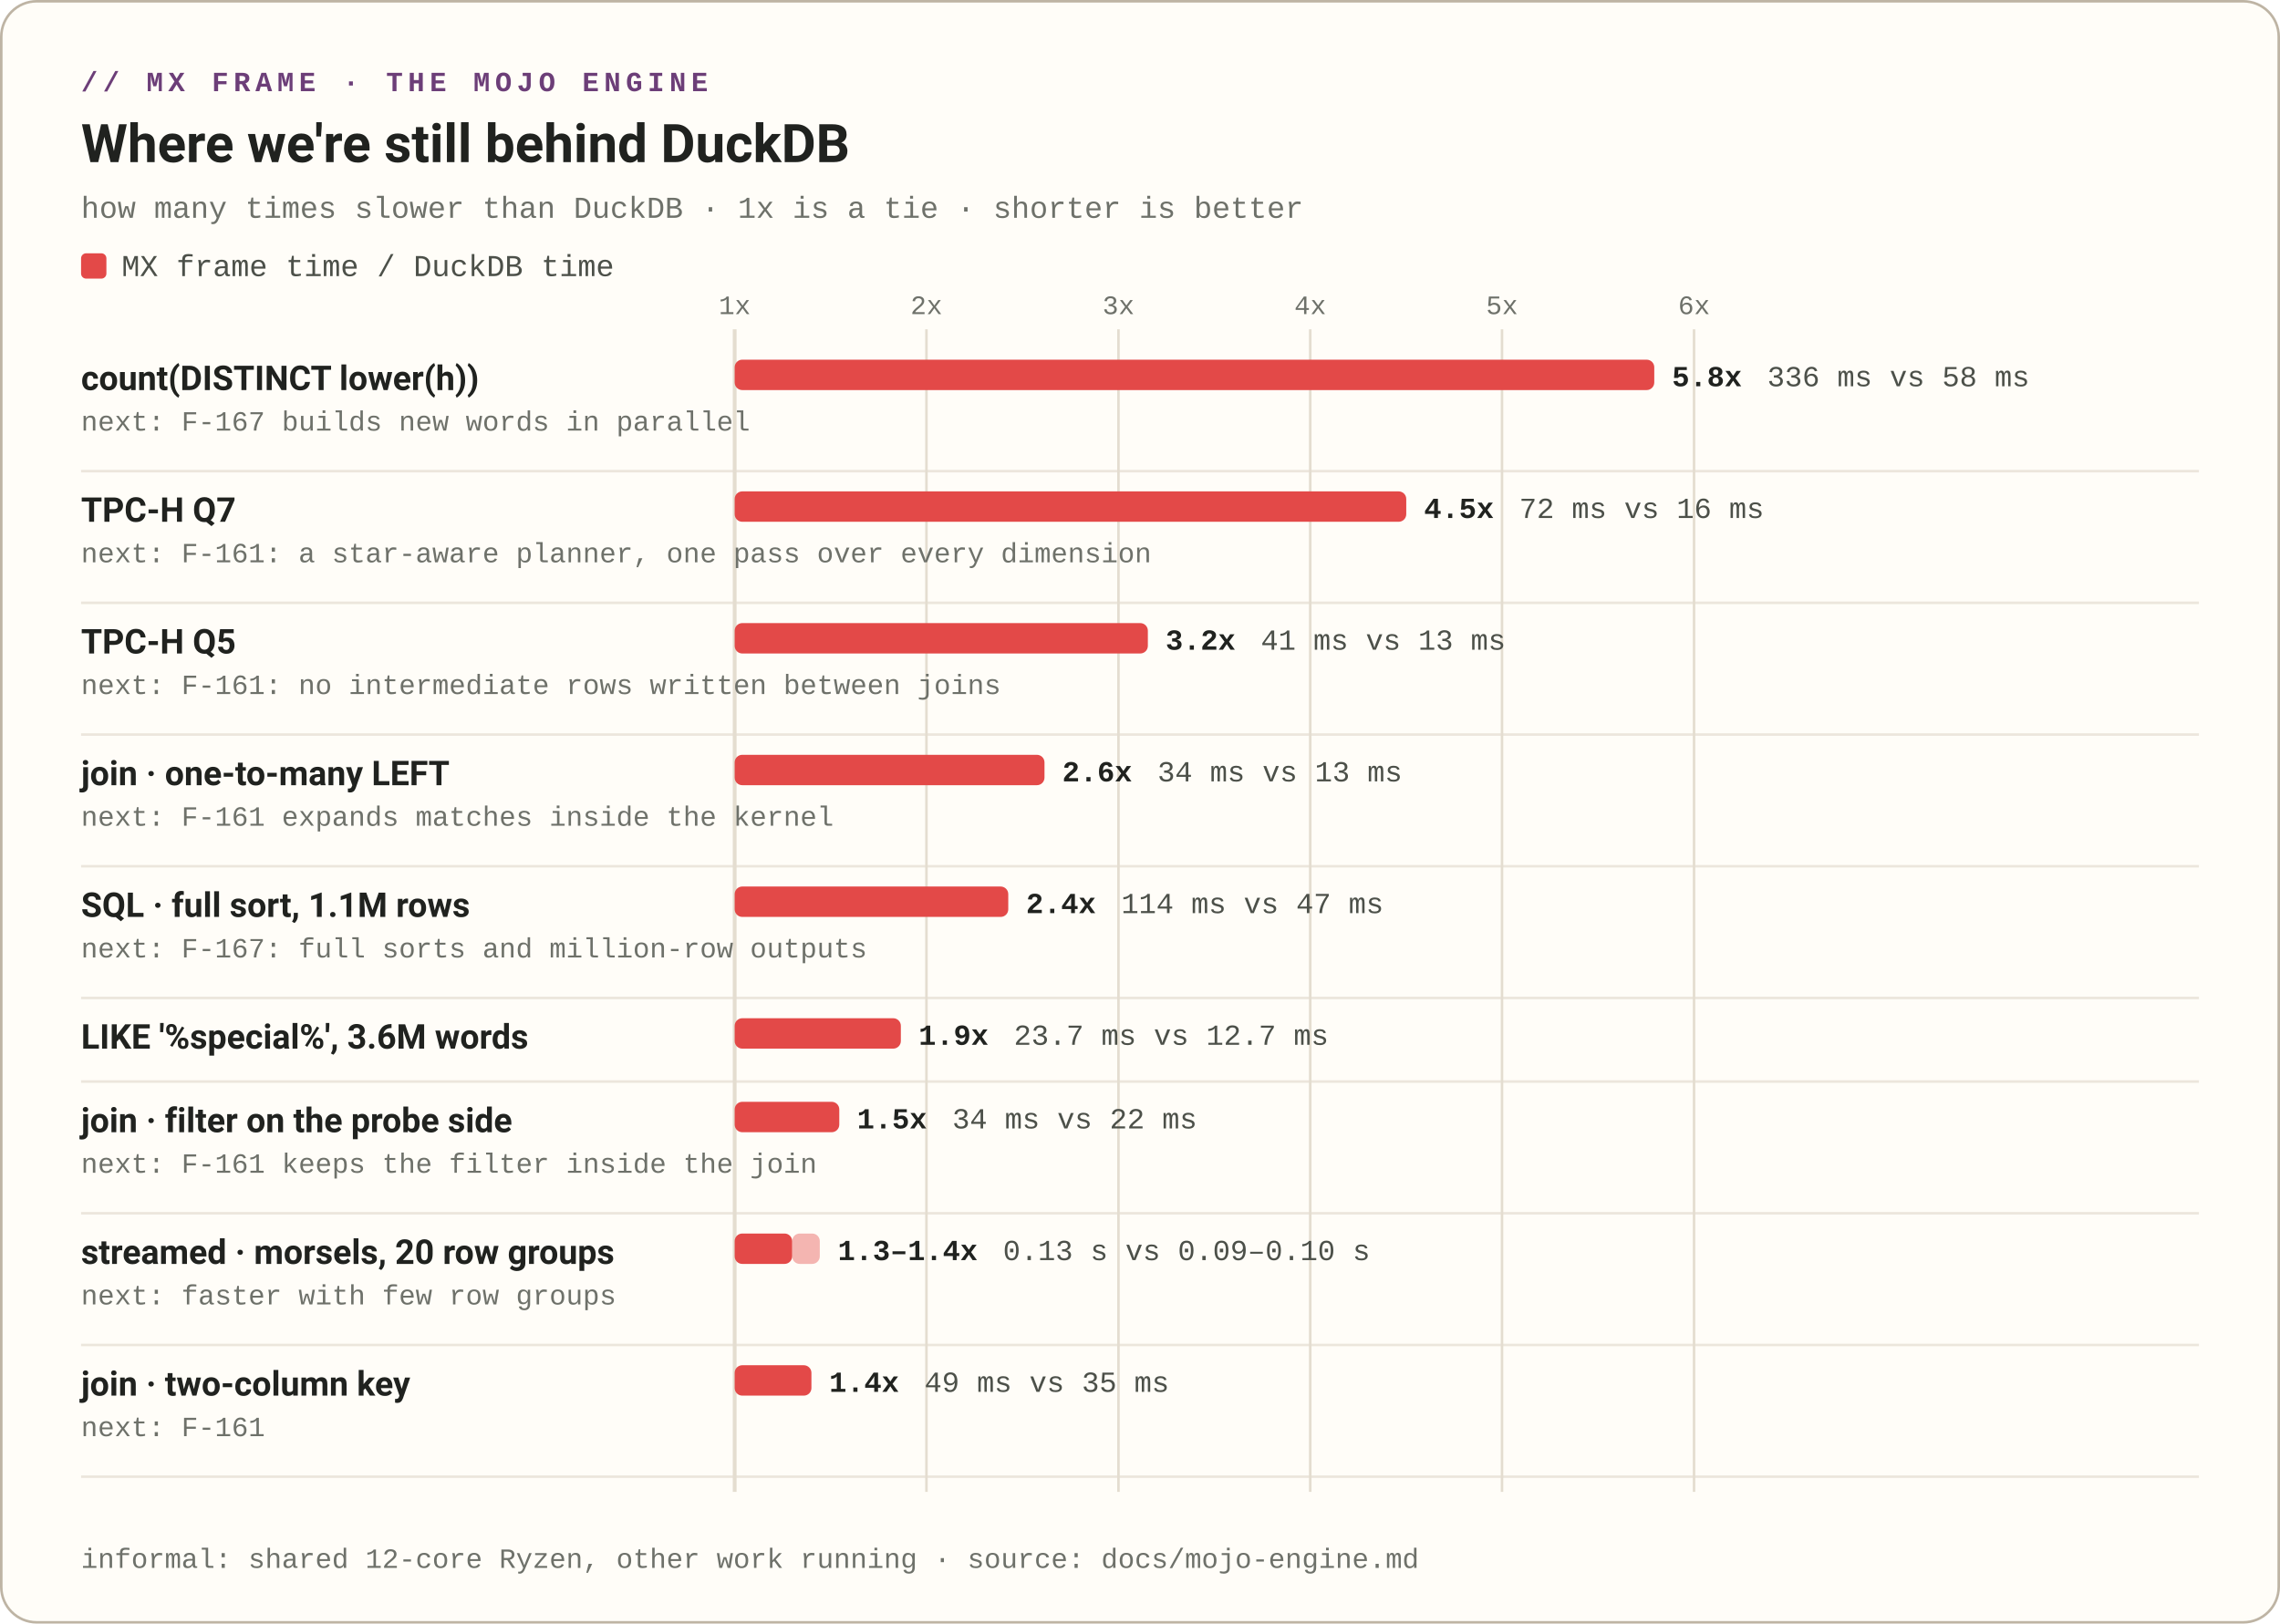
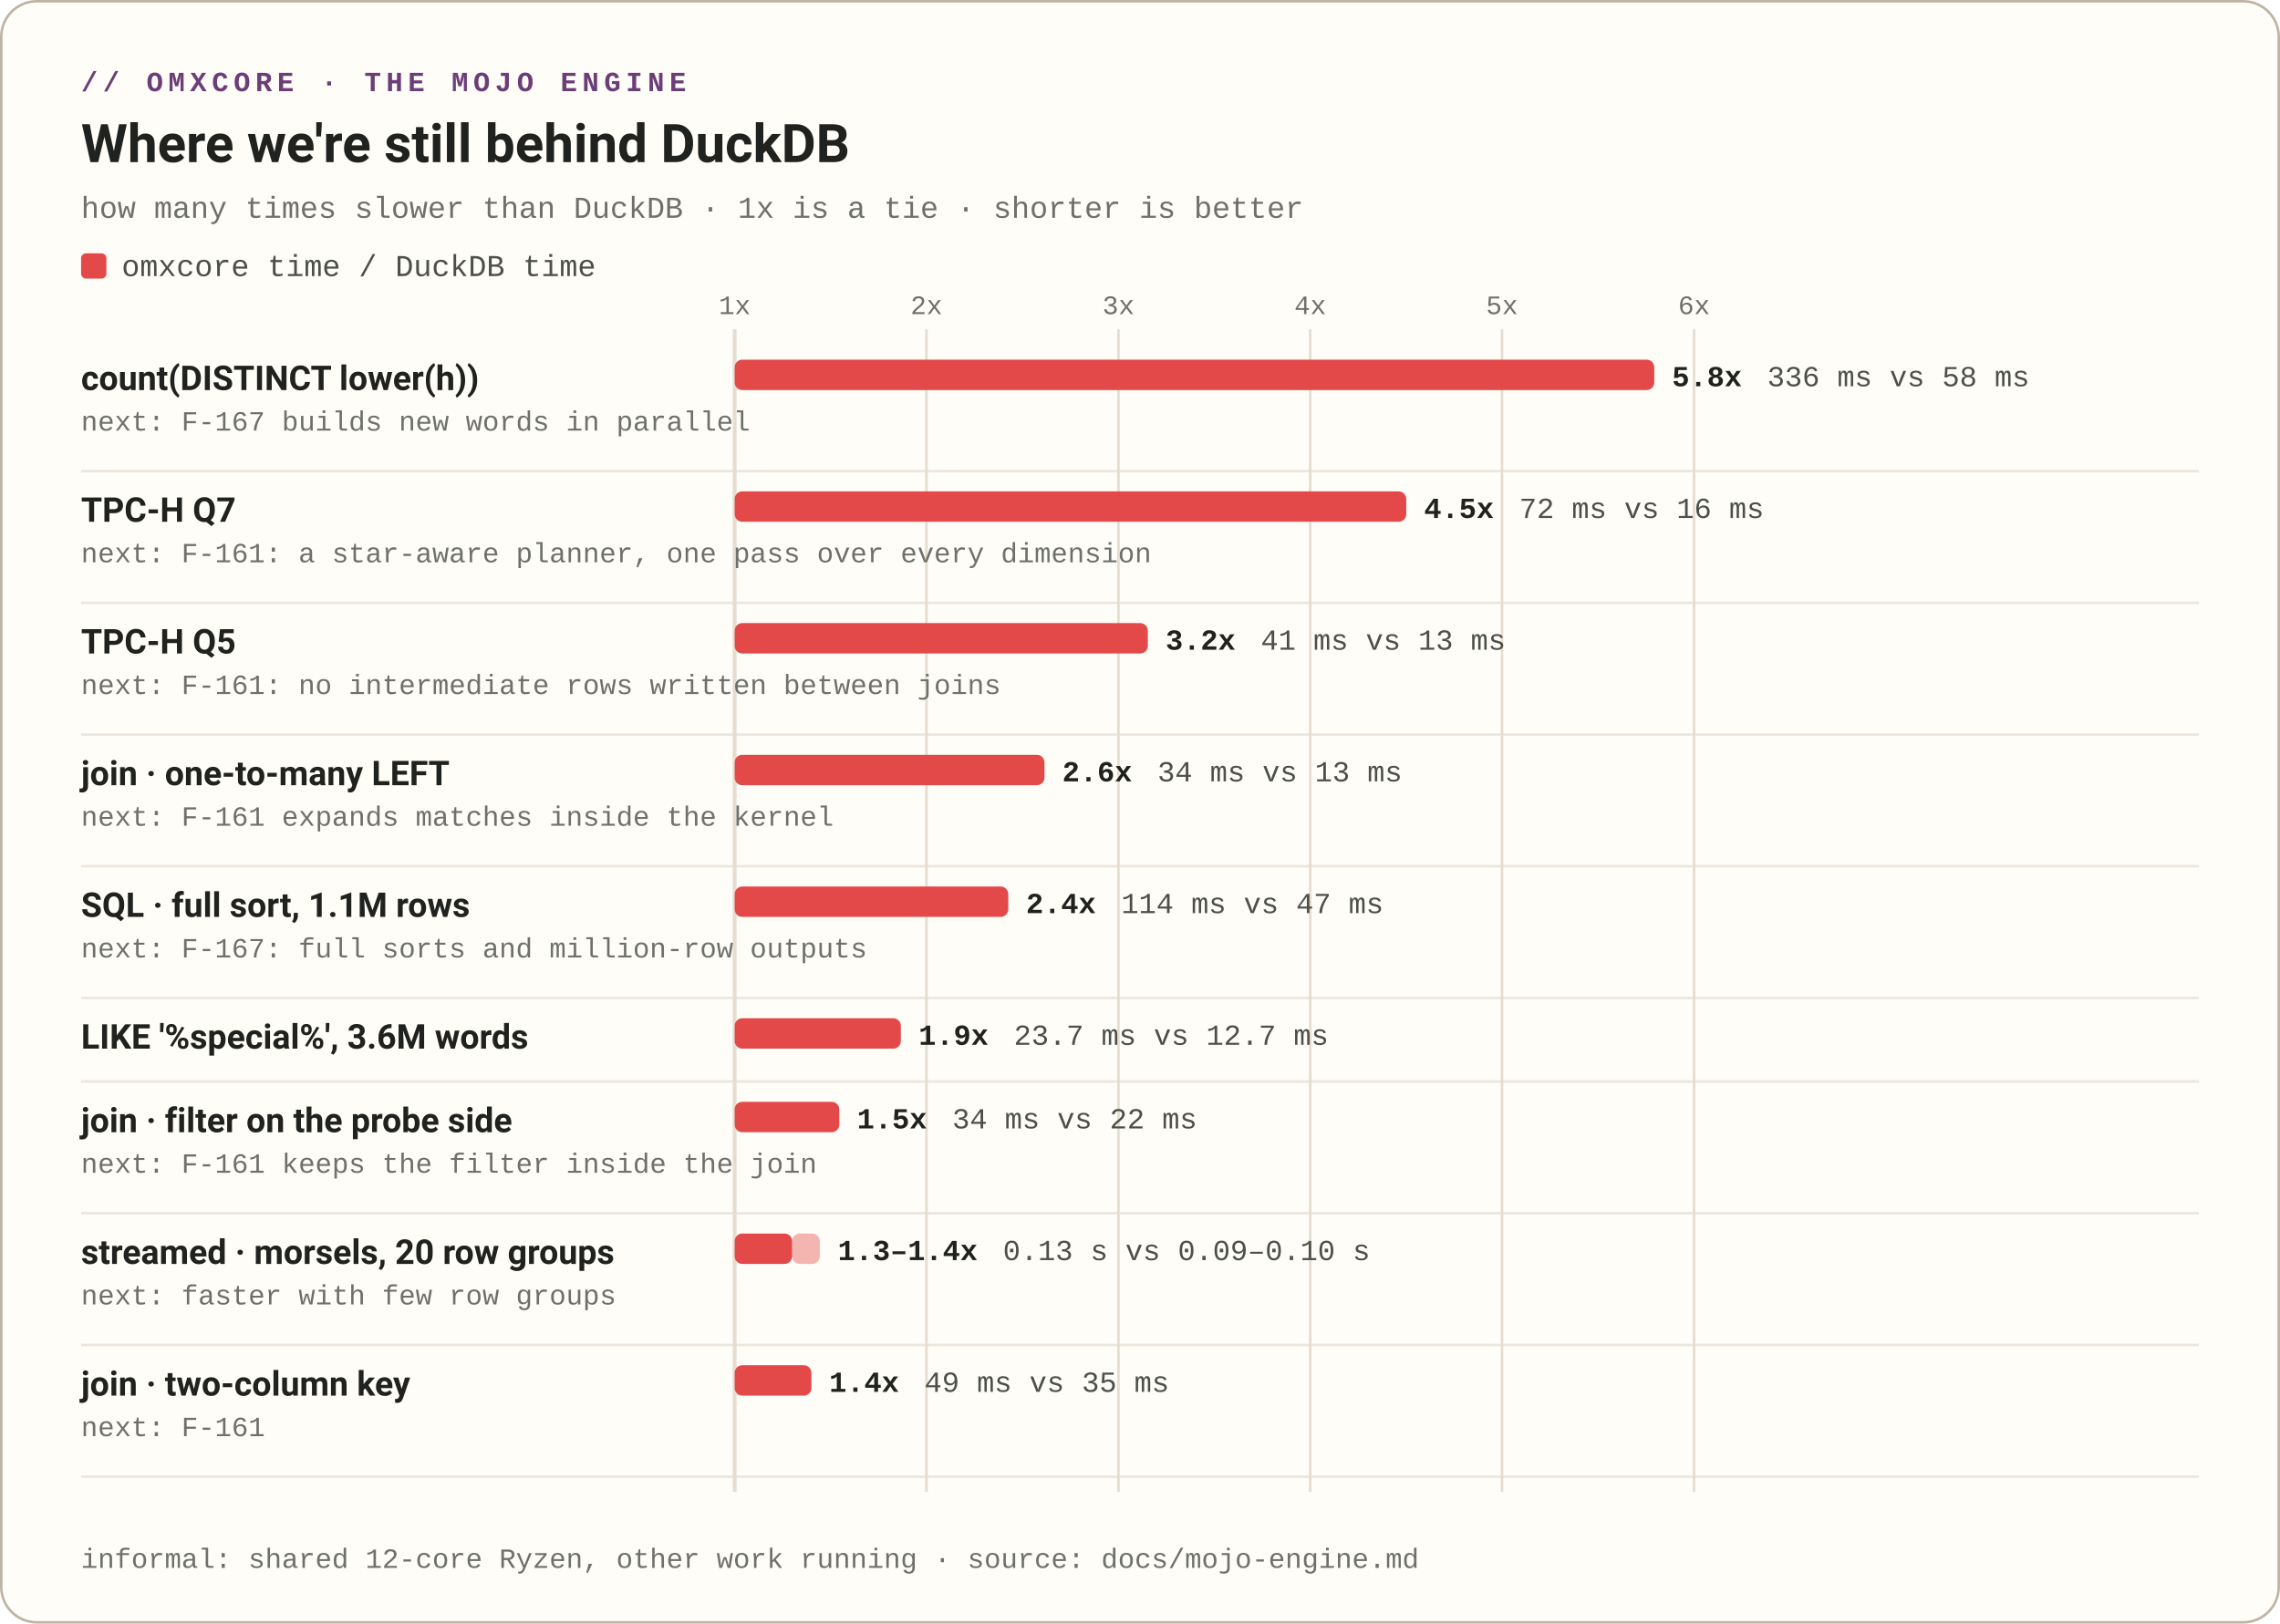
<svg xmlns="http://www.w3.org/2000/svg" width="900" height="641" viewBox="0 0 900 641" role="img" aria-labelledby="t d">
  <rect x=".5" y=".5" width="899" height="640" rx="14" fill="#FFFDF8" stroke="#BEB4A4" />
-   <text x="32.0" y="36.0" font-family="ui-monospace, SFMono-Regular, Menlo, Consolas, 'Liberation Mono', monospace" font-size="11" font-weight="700" fill="#6C3E78" text-anchor="start" letter-spacing="2">// MX FRAME · THE MOJO ENGINE</text>
+   <text x="32.0" y="36.0" font-family="ui-monospace, SFMono-Regular, Menlo, Consolas, 'Liberation Mono', monospace" font-size="11" font-weight="700" fill="#6C3E78" text-anchor="start" letter-spacing="2">// OMXCORE · THE MOJO ENGINE</text>
  <text x="32.0" y="64.0" font-family="system-ui, -apple-system, 'Segoe UI', Roboto, Helvetica, Arial, sans-serif" font-size="21" font-weight="700" fill="#20221F" text-anchor="start">Where we're still behind DuckDB</text>
  <text x="32.0" y="86.0" font-family="ui-monospace, SFMono-Regular, Menlo, Consolas, 'Liberation Mono', monospace" font-size="12" font-weight="400" fill="#6E716A" text-anchor="start">how many times slower than DuckDB · 1x is a tie · shorter is better</text>
  <rect x="32" y="100" width="10" height="10" rx="2" fill="#e34948" />
-   <text x="48.0" y="109.0" font-family="ui-monospace, SFMono-Regular, Menlo, Consolas, 'Liberation Mono', monospace" font-size="12" font-weight="400" fill="#4C5049" text-anchor="start">MX frame time / DuckDB time</text>
+   <text x="48.0" y="109.0" font-family="ui-monospace, SFMono-Regular, Menlo, Consolas, 'Liberation Mono', monospace" font-size="12" font-weight="400" fill="#4C5049" text-anchor="start">omxcore time / DuckDB time</text>
  <path d="M290.0 130V589" stroke="#E4DDD0" stroke-width="1.5" />
  <text x="290.0" y="124.0" font-family="ui-monospace, SFMono-Regular, Menlo, Consolas, 'Liberation Mono', monospace" font-size="10.5" font-weight="400" fill="#6E716A" text-anchor="middle">1x</text>
  <path d="M365.7 130V589" stroke="#E4DDD0" stroke-width="1" />
  <text x="365.7" y="124.0" font-family="ui-monospace, SFMono-Regular, Menlo, Consolas, 'Liberation Mono', monospace" font-size="10.5" font-weight="400" fill="#6E716A" text-anchor="middle">2x</text>
  <path d="M441.5 130V589" stroke="#E4DDD0" stroke-width="1" />
  <text x="441.5" y="124.0" font-family="ui-monospace, SFMono-Regular, Menlo, Consolas, 'Liberation Mono', monospace" font-size="10.5" font-weight="400" fill="#6E716A" text-anchor="middle">3x</text>
  <path d="M517.2 130V589" stroke="#E4DDD0" stroke-width="1" />
  <text x="517.2" y="124.0" font-family="ui-monospace, SFMono-Regular, Menlo, Consolas, 'Liberation Mono', monospace" font-size="10.5" font-weight="400" fill="#6E716A" text-anchor="middle">4x</text>
  <path d="M592.9 130V589" stroke="#E4DDD0" stroke-width="1" />
  <text x="592.9" y="124.0" font-family="ui-monospace, SFMono-Regular, Menlo, Consolas, 'Liberation Mono', monospace" font-size="10.5" font-weight="400" fill="#6E716A" text-anchor="middle">5x</text>
  <path d="M668.7 130V589" stroke="#E4DDD0" stroke-width="1" />
  <text x="668.7" y="124.0" font-family="ui-monospace, SFMono-Regular, Menlo, Consolas, 'Liberation Mono', monospace" font-size="10.5" font-weight="400" fill="#6E716A" text-anchor="middle">6x</text>
  <text x="32.0" y="154.0" font-family="system-ui, -apple-system, 'Segoe UI', Roboto, Helvetica, Arial, sans-serif" font-size="13.5" font-weight="600" fill="#20221F" text-anchor="start">count(DISTINCT lower(h))</text>
  <text x="32.0" y="170.0" font-family="ui-monospace, SFMono-Regular, Menlo, Consolas, 'Liberation Mono', monospace" font-size="11" font-weight="400" fill="#6E716A" text-anchor="start">next: F-167 builds new words in parallel</text>
  <rect x="290" y="142" width="363.0" height="12" rx="3" fill="#e34948" />
  <text x="660.0" y="152.5" font-family="ui-monospace, SFMono-Regular, Menlo, Consolas, 'Liberation Mono', monospace" font-size="11.5" font-weight="700" fill="#20221F">5.8x<tspan font-weight="400" fill="#4C5049" dx="10">336 ms vs 58 ms</tspan>
  </text>
  <path d="M32 186H868" stroke="#E4DDD0" stroke-opacity=".7" />
  <text x="32.0" y="206.0" font-family="system-ui, -apple-system, 'Segoe UI', Roboto, Helvetica, Arial, sans-serif" font-size="13.5" font-weight="600" fill="#20221F" text-anchor="start">TPC-H Q7</text>
  <text x="32.0" y="222.0" font-family="ui-monospace, SFMono-Regular, Menlo, Consolas, 'Liberation Mono', monospace" font-size="11" font-weight="400" fill="#6E716A" text-anchor="start">next: F-161: a star-aware planner, one pass over every dimension</text>
  <rect x="290" y="194" width="265.1" height="12" rx="3" fill="#e34948" />
  <text x="562.1" y="204.5" font-family="ui-monospace, SFMono-Regular, Menlo, Consolas, 'Liberation Mono', monospace" font-size="11.5" font-weight="700" fill="#20221F">4.5x<tspan font-weight="400" fill="#4C5049" dx="10">72 ms vs 16 ms</tspan>
  </text>
  <path d="M32 238H868" stroke="#E4DDD0" stroke-opacity=".7" />
  <text x="32.0" y="258.0" font-family="system-ui, -apple-system, 'Segoe UI', Roboto, Helvetica, Arial, sans-serif" font-size="13.5" font-weight="600" fill="#20221F" text-anchor="start">TPC-H Q5</text>
  <text x="32.0" y="274.0" font-family="ui-monospace, SFMono-Regular, Menlo, Consolas, 'Liberation Mono', monospace" font-size="11" font-weight="400" fill="#6E716A" text-anchor="start">next: F-161: no intermediate rows written between joins</text>
  <rect x="290" y="246" width="163.1" height="12" rx="3" fill="#e34948" />
  <text x="460.1" y="256.5" font-family="ui-monospace, SFMono-Regular, Menlo, Consolas, 'Liberation Mono', monospace" font-size="11.5" font-weight="700" fill="#20221F">3.2x<tspan font-weight="400" fill="#4C5049" dx="10">41 ms vs 13 ms</tspan>
  </text>
  <path d="M32 290H868" stroke="#E4DDD0" stroke-opacity=".7" />
  <text x="32.0" y="310.0" font-family="system-ui, -apple-system, 'Segoe UI', Roboto, Helvetica, Arial, sans-serif" font-size="13.5" font-weight="600" fill="#20221F" text-anchor="start">join · one-to-many LEFT</text>
  <text x="32.0" y="326.0" font-family="ui-monospace, SFMono-Regular, Menlo, Consolas, 'Liberation Mono', monospace" font-size="11" font-weight="400" fill="#6E716A" text-anchor="start">next: F-161 expands matches inside the kernel</text>
  <rect x="290" y="298" width="122.3" height="12" rx="3" fill="#e34948" />
  <text x="419.3" y="308.5" font-family="ui-monospace, SFMono-Regular, Menlo, Consolas, 'Liberation Mono', monospace" font-size="11.5" font-weight="700" fill="#20221F">2.6x<tspan font-weight="400" fill="#4C5049" dx="10">34 ms vs 13 ms</tspan>
  </text>
  <path d="M32 342H868" stroke="#E4DDD0" stroke-opacity=".7" />
  <text x="32.0" y="362.0" font-family="system-ui, -apple-system, 'Segoe UI', Roboto, Helvetica, Arial, sans-serif" font-size="13.5" font-weight="600" fill="#20221F" text-anchor="start">SQL · full sort, 1.1M rows</text>
  <text x="32.0" y="378.0" font-family="ui-monospace, SFMono-Regular, Menlo, Consolas, 'Liberation Mono', monospace" font-size="11" font-weight="400" fill="#6E716A" text-anchor="start">next: F-167: full sorts and million-row outputs</text>
  <rect x="290" y="350" width="108.0" height="12" rx="3" fill="#e34948" />
  <text x="405.0" y="360.5" font-family="ui-monospace, SFMono-Regular, Menlo, Consolas, 'Liberation Mono', monospace" font-size="11.5" font-weight="700" fill="#20221F">2.4x<tspan font-weight="400" fill="#4C5049" dx="10">114 ms vs 47 ms</tspan>
  </text>
  <path d="M32 394H868" stroke="#E4DDD0" stroke-opacity=".7" />
  <text x="32.0" y="414.0" font-family="system-ui, -apple-system, 'Segoe UI', Roboto, Helvetica, Arial, sans-serif" font-size="13.5" font-weight="600" fill="#20221F" text-anchor="start">LIKE '%special%', 3.6M words</text>
  <rect x="290" y="402" width="65.6" height="12" rx="3" fill="#e34948" />
  <text x="362.6" y="412.5" font-family="ui-monospace, SFMono-Regular, Menlo, Consolas, 'Liberation Mono', monospace" font-size="11.5" font-weight="700" fill="#20221F">1.9x<tspan font-weight="400" fill="#4C5049" dx="10">23.7 ms vs 12.7 ms</tspan>
  </text>
  <path d="M32 427H868" stroke="#E4DDD0" stroke-opacity=".7" />
  <text x="32.0" y="447.0" font-family="system-ui, -apple-system, 'Segoe UI', Roboto, Helvetica, Arial, sans-serif" font-size="13.5" font-weight="600" fill="#20221F" text-anchor="start">join · filter on the probe side</text>
  <text x="32.0" y="463.0" font-family="ui-monospace, SFMono-Regular, Menlo, Consolas, 'Liberation Mono', monospace" font-size="11" font-weight="400" fill="#6E716A" text-anchor="start">next: F-161 keeps the filter inside the join</text>
  <rect x="290" y="435" width="41.3" height="12" rx="3" fill="#e34948" />
  <text x="338.3" y="445.5" font-family="ui-monospace, SFMono-Regular, Menlo, Consolas, 'Liberation Mono', monospace" font-size="11.5" font-weight="700" fill="#20221F">1.5x<tspan font-weight="400" fill="#4C5049" dx="10">34 ms vs 22 ms</tspan>
  </text>
  <path d="M32 479H868" stroke="#E4DDD0" stroke-opacity=".7" />
  <text x="32.0" y="499.0" font-family="system-ui, -apple-system, 'Segoe UI', Roboto, Helvetica, Arial, sans-serif" font-size="13.5" font-weight="600" fill="#20221F" text-anchor="start">streamed · morsels, 20 row groups</text>
  <text x="32.0" y="515.0" font-family="ui-monospace, SFMono-Regular, Menlo, Consolas, 'Liberation Mono', monospace" font-size="11" font-weight="400" fill="#6E716A" text-anchor="start">next: faster with few row groups</text>
  <rect x="290" y="487" width="22.7" height="12" rx="3" fill="#e34948" />
  <rect x="312.7" y="487" width="10.9" height="12" rx="3" fill="#e34948" fill-opacity=".4" />
  <text x="330.7" y="497.5" font-family="ui-monospace, SFMono-Regular, Menlo, Consolas, 'Liberation Mono', monospace" font-size="11.5" font-weight="700" fill="#20221F">1.3–1.4x<tspan font-weight="400" fill="#4C5049" dx="10">0.13 s vs 0.09–0.10 s</tspan>
  </text>
  <path d="M32 531H868" stroke="#E4DDD0" stroke-opacity=".7" />
  <text x="32.0" y="551.0" font-family="system-ui, -apple-system, 'Segoe UI', Roboto, Helvetica, Arial, sans-serif" font-size="13.5" font-weight="600" fill="#20221F" text-anchor="start">join · two-column key</text>
  <text x="32.0" y="567.0" font-family="ui-monospace, SFMono-Regular, Menlo, Consolas, 'Liberation Mono', monospace" font-size="11" font-weight="400" fill="#6E716A" text-anchor="start">next: F-161</text>
  <rect x="290" y="539" width="30.3" height="12" rx="3" fill="#e34948" />
  <text x="327.3" y="549.5" font-family="ui-monospace, SFMono-Regular, Menlo, Consolas, 'Liberation Mono', monospace" font-size="11.5" font-weight="700" fill="#20221F">1.4x<tspan font-weight="400" fill="#4C5049" dx="10">49 ms vs 35 ms</tspan>
  </text>
  <path d="M32 583H868" stroke="#E4DDD0" stroke-opacity=".7" />
  <text x="32.0" y="619.0" font-family="ui-monospace, SFMono-Regular, Menlo, Consolas, 'Liberation Mono', monospace" font-size="11" font-weight="400" fill="#6E716A" text-anchor="start">informal: shared 12-core Ryzen, other work running · source: docs/mojo-engine.md</text>
</svg>
